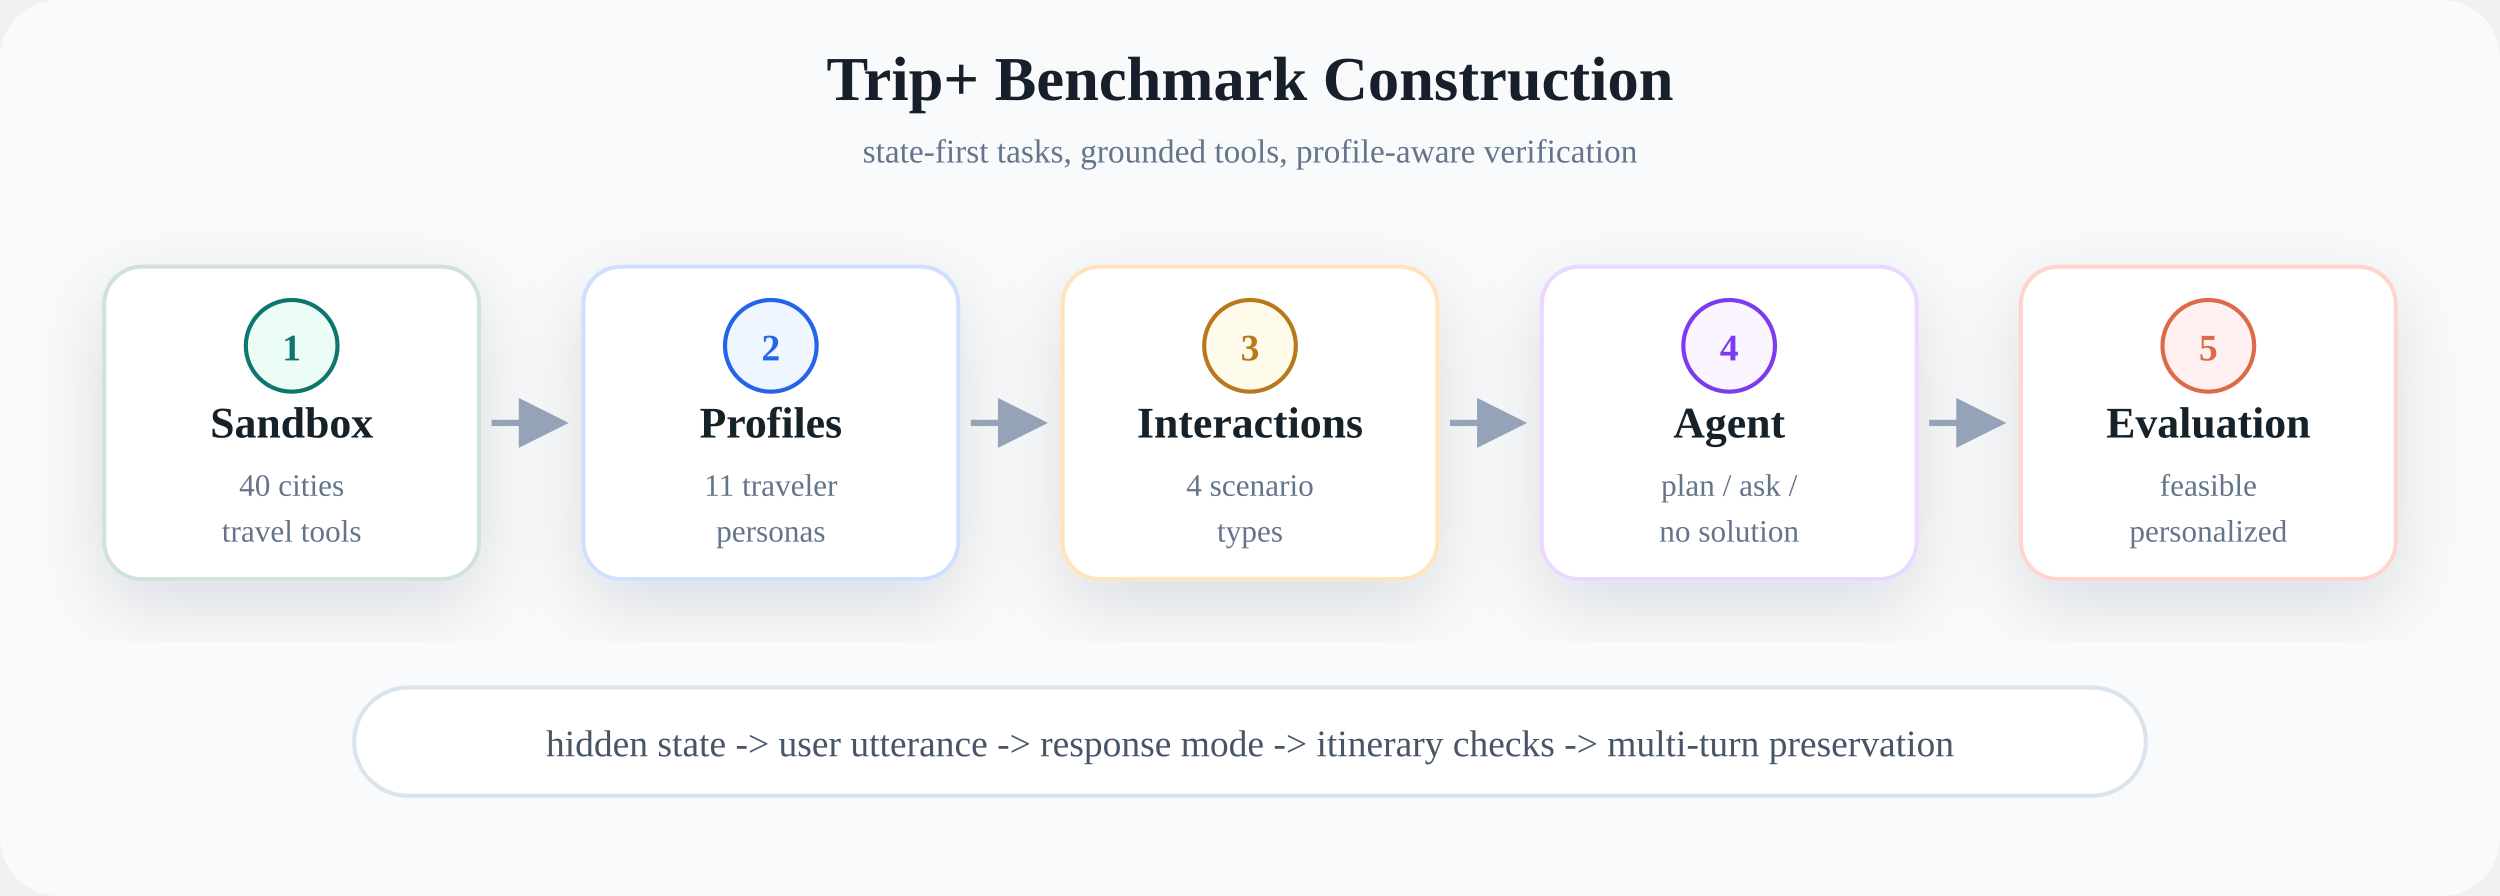
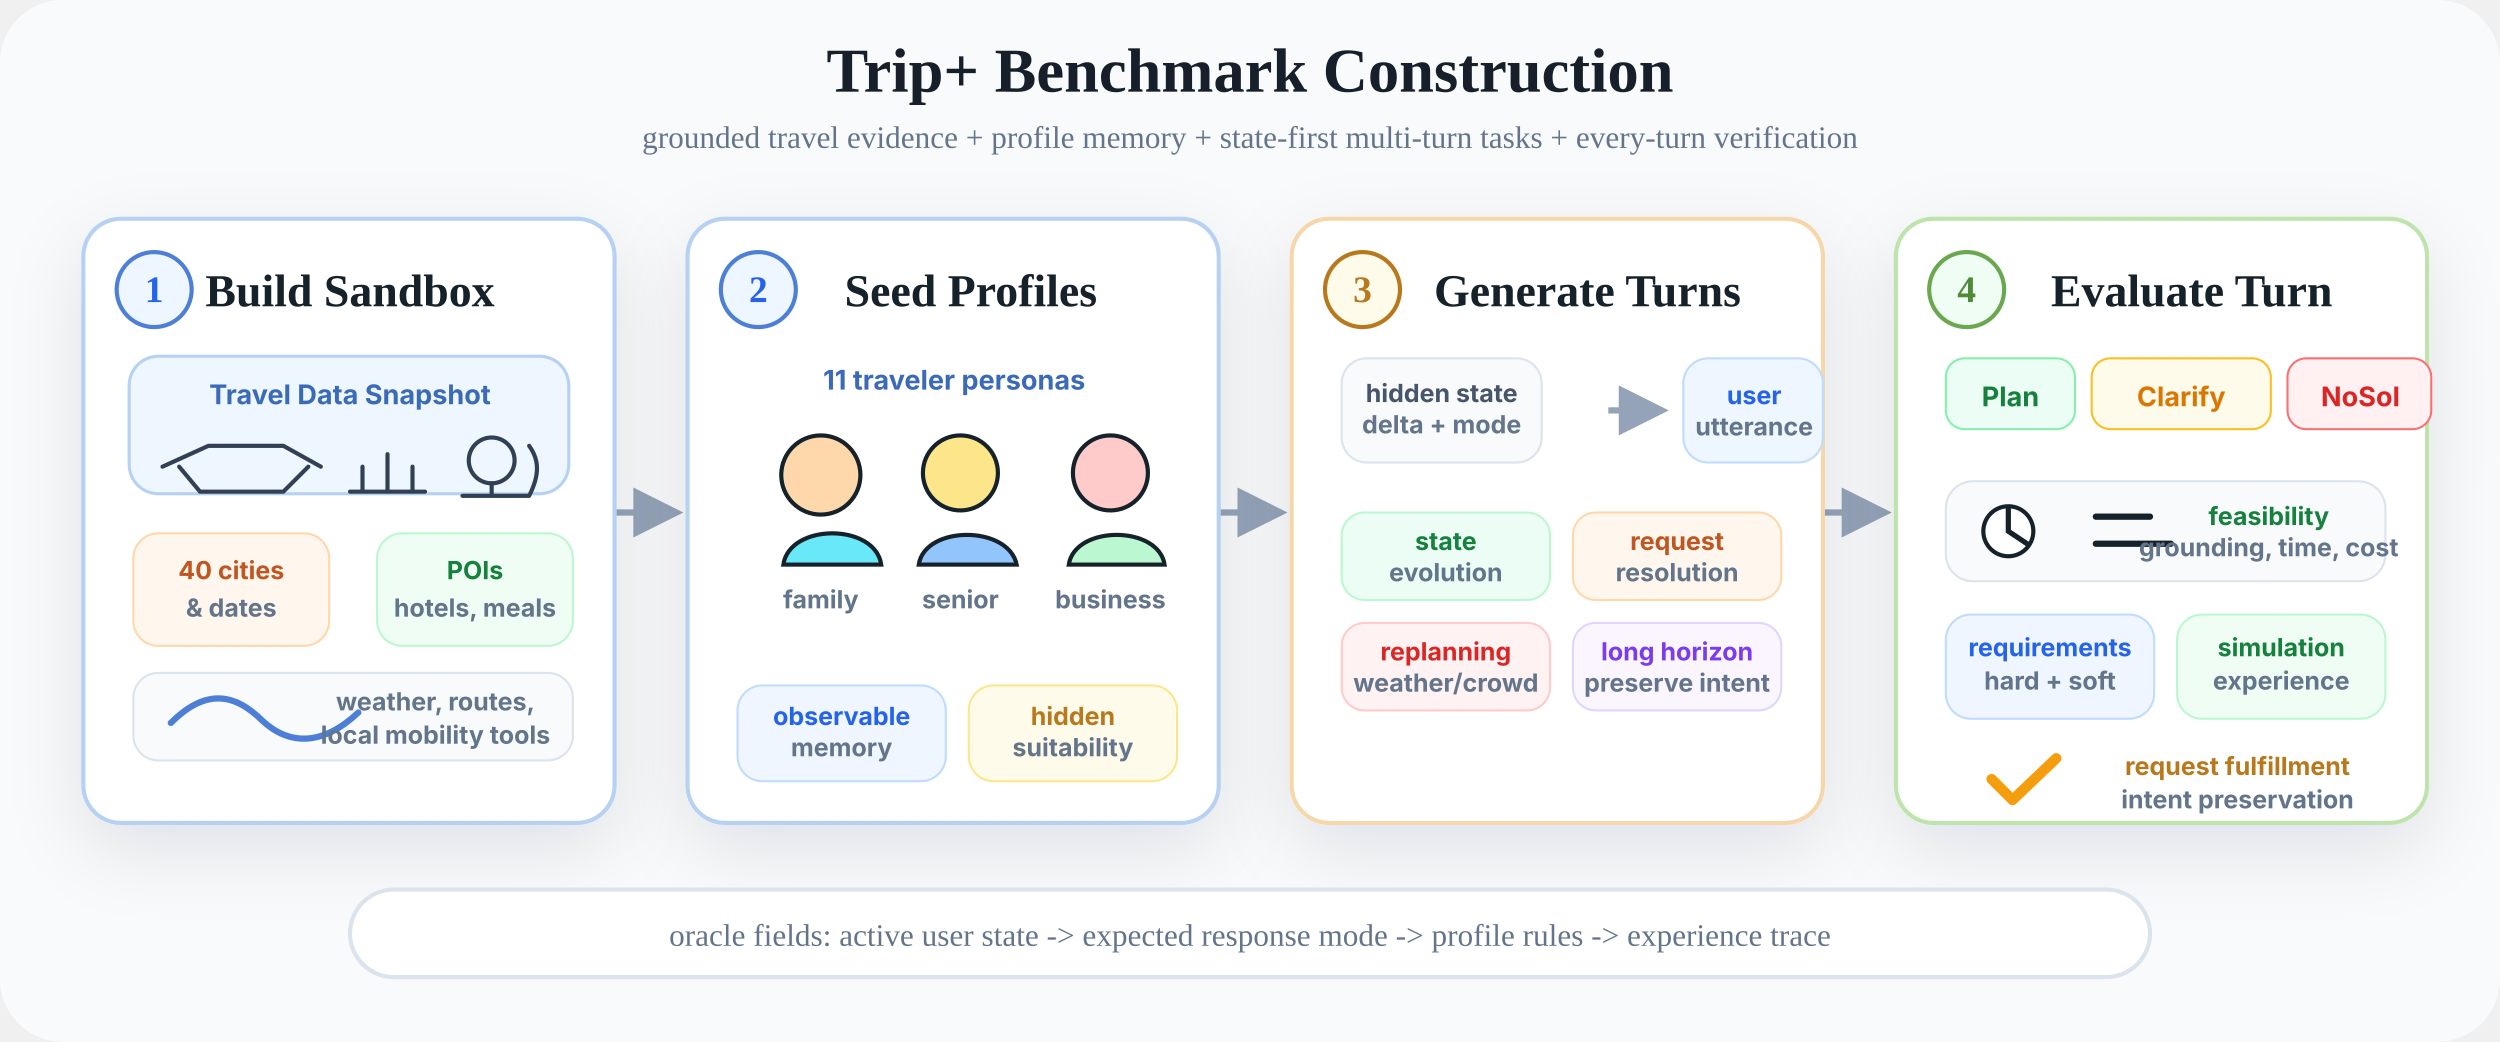
- <svg xmlns="http://www.w3.org/2000/svg" width="1200" height="430" viewBox="0 0 1200 430" role="img" aria-labelledby="title desc">
+ <svg xmlns="http://www.w3.org/2000/svg" width="1200" height="500" viewBox="0 0 1200 500" role="img" aria-labelledby="title desc">
  <defs>
-     <filter id="shadow" x="-20%" y="-20%" width="140%" height="140%">
-       <feDropShadow dx="0" dy="12" stdDeviation="18" flood-color="#0f172a" flood-opacity="0.12" />
+     <filter id="cardShadow" x="-18%" y="-18%" width="136%" height="136%">
+       <feDropShadow dx="0" dy="12" stdDeviation="18" flood-color="#0f172a" flood-opacity="0.10" />
    </filter>
    <marker id="arrow" markerWidth="12" markerHeight="12" refX="9" refY="6" orient="auto" markerUnits="strokeWidth">
      <path d="M2,2 L10,6 L2,10 Z" fill="#94a3b8" />
    </marker>
+     <style>
+       .serif{font-family:Georgia, Times New Roman, serif;}
+       .sans{font-family:-apple-system, BlinkMacSystemFont, Segoe UI, sans-serif;}
+       .title{font-size:30px;font-weight:800;fill:#17202a;}
+       .sub{font-size:15px;fill:#64748b;}
+       .num{font-size:18px;font-weight:800;}
+       .card-title{font-size:22px;font-weight:800;fill:#17202a;}
+       .chip{font-size:13px;font-weight:700;}
+       .tiny{font-size:12px;font-weight:700;}
+       .muted{fill:#64748b;}
+     </style>
  </defs>
-   <rect width="1200" height="430" rx="28" fill="#f8fafc" />
-   <text x="600" y="48" text-anchor="middle" font-family="Georgia, Times New Roman, serif" font-size="30" font-weight="700" fill="#17202a">Trip+ Benchmark Construction</text>
-   <text x="600" y="78" text-anchor="middle" font-family="Georgia, Times New Roman, serif" font-size="16" fill="#64748b">state-first tasks, grounded tools, profile-aware verification</text>
-   <g transform="translate(50 128)" filter="url(#shadow)">
-     <rect width="180" height="150" rx="18" fill="#ffffff" stroke="#cfe3dc" stroke-width="2" />
-     <circle cx="90" cy="38" r="22" fill="#ecfdf5" stroke="#0f766e" stroke-width="2" />
-     <text x="90" y="45" text-anchor="middle" font-family="Georgia, Times New Roman, serif" font-size="18" font-weight="700" fill="#0f766e">1</text>
-     <text x="90" y="82" text-anchor="middle" font-family="Georgia, Times New Roman, serif" font-size="21" font-weight="700" fill="#17202a">Sandbox</text>
-     <text x="90" y="110" text-anchor="middle" font-family="Georgia, Times New Roman, serif" font-size="15" fill="#64748b">40 cities</text>
-     <text x="90" y="132" text-anchor="middle" font-family="Georgia, Times New Roman, serif" font-size="15" fill="#64748b">travel tools</text>
+   <rect width="1200" height="500" rx="30" fill="#f8fafc" />
+   <text class="serif title" x="600" y="44" text-anchor="middle">Trip+ Benchmark Construction</text>
+   <text class="serif sub" x="600" y="71" text-anchor="middle">grounded travel evidence + profile memory + state-first multi-turn tasks + every-turn verification</text>
+   <g stroke="#94a3b8" stroke-width="3" fill="none" marker-end="url(#arrow)">
+     <line x1="295" y1="246" x2="325" y2="246" />
+     <line x1="585" y1="246" x2="615" y2="246" />
+     <line x1="875" y1="246" x2="905" y2="246" />
  </g>
-   <g transform="translate(280 128)" filter="url(#shadow)">
-     <rect width="180" height="150" rx="18" fill="#ffffff" stroke="#cfe0ff" stroke-width="2" />
-     <circle cx="90" cy="38" r="22" fill="#eff6ff" stroke="#2563eb" stroke-width="2" />
-     <text x="90" y="45" text-anchor="middle" font-family="Georgia, Times New Roman, serif" font-size="18" font-weight="700" fill="#2563eb">2</text>
-     <text x="90" y="82" text-anchor="middle" font-family="Georgia, Times New Roman, serif" font-size="21" font-weight="700" fill="#17202a">Profiles</text>
-     <text x="90" y="110" text-anchor="middle" font-family="Georgia, Times New Roman, serif" font-size="15" fill="#64748b">11 traveler</text>
-     <text x="90" y="132" text-anchor="middle" font-family="Georgia, Times New Roman, serif" font-size="15" fill="#64748b">personas</text>
+   <g transform="translate(40 105)" filter="url(#cardShadow)">
+     <rect width="255" height="290" rx="18" fill="#ffffff" stroke="#b7d1f3" stroke-width="2" />
+     <circle cx="34" cy="34" r="18" fill="#eef6ff" stroke="#4d7fd6" stroke-width="2" />
+     <text class="serif num" x="34" y="40" text-anchor="middle" fill="#2563eb">1</text>
+     <text class="serif card-title" x="128" y="42" text-anchor="middle">Build Sandbox</text>
+     <rect x="22" y="66" width="211" height="66" rx="14" fill="#eef6ff" stroke="#b7d1f3" stroke-width="1.5" />
+     <text class="sans chip" x="128" y="89" text-anchor="middle" fill="#3b6ab7">Travel Data Snapshot</text>
+     <g transform="translate(38 101)" stroke="#334155" stroke-width="2" stroke-linecap="round" stroke-linejoin="round" fill="none">
+       <path d="M0 18 L22 8 L58 8 L76 18" />
+       <path d="M8 18 L18 30 L58 30 L70 18" />
+       <path d="M108 30 V12 M96 30 V18 M120 30 V18 M90 30 H126" />
+       <circle cx="158" cy="15" r="11" />
+       <path d="M158 26 V32 M144 32 H176 M176 32 C181 22 181 15 176 8" />
+     </g>
+     <g transform="translate(24 151)">
+       <rect width="94" height="54" rx="12" fill="#fff7ed" stroke="#fed7aa" />
+       <text class="sans tiny" x="47" y="22" text-anchor="middle" fill="#c05621">40 cities</text>
+       <text class="sans tiny muted" x="47" y="40" text-anchor="middle">&amp; dates</text>
+       <rect x="117" width="94" height="54" rx="12" fill="#f0fdf4" stroke="#bbf7d0" />
+       <text class="sans tiny" x="164" y="22" text-anchor="middle" fill="#15803d">POIs</text>
+       <text class="sans tiny muted" x="164" y="40" text-anchor="middle">hotels, meals</text>
+     </g>
+     <g transform="translate(24 218)">
+       <rect width="211" height="42" rx="12" fill="#f8fafc" stroke="#dbe3ed" />
+       <path d="M18 24 C34 8 48 9 62 23 C75 35 91 35 108 19" fill="none" stroke="#4d7fd6" stroke-width="3" stroke-linecap="round" />
+       <text class="sans tiny muted" x="145" y="18" text-anchor="middle">weather, routes,</text>
+       <text class="sans tiny muted" x="145" y="34" text-anchor="middle">local mobility tools</text>
+     </g>
  </g>
-   <g transform="translate(510 128)" filter="url(#shadow)">
-     <rect width="180" height="150" rx="18" fill="#ffffff" stroke="#fde4bd" stroke-width="2" />
-     <circle cx="90" cy="38" r="22" fill="#fffbeb" stroke="#b7791f" stroke-width="2" />
-     <text x="90" y="45" text-anchor="middle" font-family="Georgia, Times New Roman, serif" font-size="18" font-weight="700" fill="#b7791f">3</text>
-     <text x="90" y="82" text-anchor="middle" font-family="Georgia, Times New Roman, serif" font-size="21" font-weight="700" fill="#17202a">Interactions</text>
-     <text x="90" y="110" text-anchor="middle" font-family="Georgia, Times New Roman, serif" font-size="15" fill="#64748b">4 scenario</text>
-     <text x="90" y="132" text-anchor="middle" font-family="Georgia, Times New Roman, serif" font-size="15" fill="#64748b">types</text>
+   <g transform="translate(330 105)" filter="url(#cardShadow)">
+     <rect width="255" height="290" rx="18" fill="#ffffff" stroke="#b7d1f3" stroke-width="2" />
+     <circle cx="34" cy="34" r="18" fill="#eef6ff" stroke="#4d7fd6" stroke-width="2" />
+     <text class="serif num" x="34" y="40" text-anchor="middle" fill="#2563eb">2</text>
+     <text class="serif card-title" x="136" y="42" text-anchor="middle">Seed Profiles</text>
+     <text class="sans chip" x="128" y="82" text-anchor="middle" fill="#3b6ab7">11 traveler personas</text>
+     <g transform="translate(38 99)">
+       <circle cx="26" cy="24" r="19" fill="#fed7aa" stroke="#17202a" stroke-width="2" />
+       <path d="M8 67 C11 47 52 47 55 67 Z" fill="#67e8f9" stroke="#17202a" stroke-width="2" />
+       <circle cx="93" cy="23" r="18" fill="#fde68a" stroke="#17202a" stroke-width="2" />
+       <path d="M73 67 C76 48 116 48 120 67 Z" fill="#93c5fd" stroke="#17202a" stroke-width="2" />
+       <circle cx="165" cy="23" r="18" fill="#fecaca" stroke="#17202a" stroke-width="2" />
+       <path d="M145 67 C148 48 188 48 191 67 Z" fill="#bbf7d0" stroke="#17202a" stroke-width="2" />
+       <text class="sans tiny muted" x="26" y="88" text-anchor="middle">family</text>
+       <text class="sans tiny muted" x="93" y="88" text-anchor="middle">senior</text>
+       <text class="sans tiny muted" x="165" y="88" text-anchor="middle">business</text>
+     </g>
+     <g transform="translate(24 224)">
+       <rect width="100" height="46" rx="12" fill="#eff6ff" stroke="#bfdbfe" />
+       <text class="sans tiny" x="50" y="19" text-anchor="middle" fill="#2563eb">observable</text>
+       <text class="sans tiny muted" x="50" y="34" text-anchor="middle">memory</text>
+       <rect x="111" width="100" height="46" rx="12" fill="#fffbeb" stroke="#fde68a" />
+       <text class="sans tiny" x="161" y="19" text-anchor="middle" fill="#b7791f">hidden</text>
+       <text class="sans tiny muted" x="161" y="34" text-anchor="middle">suitability</text>
+     </g>
  </g>
-   <g transform="translate(740 128)" filter="url(#shadow)">
-     <rect width="180" height="150" rx="18" fill="#ffffff" stroke="#ead8ff" stroke-width="2" />
-     <circle cx="90" cy="38" r="22" fill="#faf5ff" stroke="#7c3aed" stroke-width="2" />
-     <text x="90" y="45" text-anchor="middle" font-family="Georgia, Times New Roman, serif" font-size="18" font-weight="700" fill="#7c3aed">4</text>
-     <text x="90" y="82" text-anchor="middle" font-family="Georgia, Times New Roman, serif" font-size="21" font-weight="700" fill="#17202a">Agent</text>
-     <text x="90" y="110" text-anchor="middle" font-family="Georgia, Times New Roman, serif" font-size="15" fill="#64748b">plan / ask /</text>
-     <text x="90" y="132" text-anchor="middle" font-family="Georgia, Times New Roman, serif" font-size="15" fill="#64748b">no solution</text>
+   <g transform="translate(620 105)" filter="url(#cardShadow)">
+     <rect width="255" height="290" rx="18" fill="#ffffff" stroke="#f5d7ab" stroke-width="2" />
+     <circle cx="34" cy="34" r="18" fill="#fffbeb" stroke="#b7791f" stroke-width="2" />
+     <text class="serif num" x="34" y="40" text-anchor="middle" fill="#b7791f">3</text>
+     <text class="serif card-title" x="142" y="42" text-anchor="middle">Generate Turns</text>
+     <g transform="translate(24 67)">
+       <rect width="96" height="50" rx="12" fill="#f8fafc" stroke="#dbe3ed" />
+       <text class="sans tiny" x="48" y="21" text-anchor="middle" fill="#475569">hidden state</text>
+       <text class="sans tiny muted" x="48" y="36" text-anchor="middle">delta + mode</text>
+       <path d="M128 25 H154" stroke="#94a3b8" stroke-width="3" marker-end="url(#arrow)" />
+       <rect x="164" width="67" height="50" rx="12" fill="#eef6ff" stroke="#bfdbfe" />
+       <text class="sans tiny" x="198" y="22" text-anchor="middle" fill="#2563eb">user</text>
+       <text class="sans tiny muted" x="198" y="37" text-anchor="middle">utterance</text>
+     </g>
+     <g transform="translate(24 141)">
+       <rect width="100" height="42" rx="11" fill="#ecfdf5" stroke="#bbf7d0" />
+       <text class="sans tiny" x="50" y="18" text-anchor="middle" fill="#15803d">state</text>
+       <text class="sans tiny muted" x="50" y="33" text-anchor="middle">evolution</text>
+       <rect x="111" width="100" height="42" rx="11" fill="#fff7ed" stroke="#fed7aa" />
+       <text class="sans tiny" x="161" y="18" text-anchor="middle" fill="#c05621">request</text>
+       <text class="sans tiny muted" x="161" y="33" text-anchor="middle">resolution</text>
+       <rect y="53" width="100" height="42" rx="11" fill="#fef2f2" stroke="#fecaca" />
+       <text class="sans tiny" x="50" y="71" text-anchor="middle" fill="#dc2626">replanning</text>
+       <text class="sans tiny muted" x="50" y="86" text-anchor="middle">weather/crowd</text>
+       <rect x="111" y="53" width="100" height="42" rx="11" fill="#faf5ff" stroke="#ddd6fe" />
+       <text class="sans tiny" x="161" y="71" text-anchor="middle" fill="#7c3aed">long horizon</text>
+       <text class="sans tiny muted" x="161" y="86" text-anchor="middle">preserve intent</text>
+     </g>
  </g>
-   <g transform="translate(970 128)" filter="url(#shadow)">
-     <rect width="180" height="150" rx="18" fill="#ffffff" stroke="#ffd4cc" stroke-width="2" />
-     <circle cx="90" cy="38" r="22" fill="#fff1f2" stroke="#dc6b4a" stroke-width="2" />
-     <text x="90" y="45" text-anchor="middle" font-family="Georgia, Times New Roman, serif" font-size="18" font-weight="700" fill="#dc6b4a">5</text>
-     <text x="90" y="82" text-anchor="middle" font-family="Georgia, Times New Roman, serif" font-size="21" font-weight="700" fill="#17202a">Evaluation</text>
-     <text x="90" y="110" text-anchor="middle" font-family="Georgia, Times New Roman, serif" font-size="15" fill="#64748b">feasible</text>
-     <text x="90" y="132" text-anchor="middle" font-family="Georgia, Times New Roman, serif" font-size="15" fill="#64748b">personalized</text>
+   <g transform="translate(910 105)" filter="url(#cardShadow)">
+     <rect width="255" height="290" rx="18" fill="#ffffff" stroke="#bfe3ad" stroke-width="2" />
+     <circle cx="34" cy="34" r="18" fill="#f0fdf4" stroke="#6aa84f" stroke-width="2" />
+     <text class="serif num" x="34" y="40" text-anchor="middle" fill="#4f8a34">4</text>
+     <text class="serif card-title" x="142" y="42" text-anchor="middle">Evaluate Turn</text>
+     <g transform="translate(24 67)">
+       <rect width="62" height="34" rx="9" fill="#ecfdf5" stroke="#86efac" />
+       <text class="sans chip" x="31" y="23" text-anchor="middle" fill="#15803d">Plan</text>
+       <rect x="70" width="86" height="34" rx="9" fill="#fffbeb" stroke="#fbbf24" />
+       <text class="sans chip" x="113" y="23" text-anchor="middle" fill="#d97706">Clarify</text>
+       <rect x="164" width="69" height="34" rx="9" fill="#fff1f2" stroke="#f87171" />
+       <text class="sans chip" x="199" y="23" text-anchor="middle" fill="#dc2626">NoSol</text>
+     </g>
+     <g transform="translate(24 126)">
+       <rect width="211" height="48" rx="13" fill="#f8fafc" stroke="#dbe3ed" />
+       <circle cx="30" cy="24" r="12" fill="#ffffff" stroke="#17202a" stroke-width="2" />
+       <path d="M30 13 V24 L39 30" stroke="#17202a" stroke-width="2.5" fill="none" stroke-linecap="round" />
+       <path d="M72 17 H98 M72 30 H108" stroke="#17202a" stroke-width="3" stroke-linecap="round" />
+       <text class="sans tiny" x="155" y="21" text-anchor="middle" fill="#15803d">feasibility</text>
+       <text class="sans tiny muted" x="155" y="36" text-anchor="middle">grounding, time, cost</text>
+     </g>
+     <g transform="translate(24 190)">
+       <rect width="100" height="50" rx="12" fill="#eff6ff" stroke="#bfdbfe" />
+       <text class="sans tiny" x="50" y="20" text-anchor="middle" fill="#2563eb">requirements</text>
+       <text class="sans tiny muted" x="50" y="36" text-anchor="middle">hard + soft</text>
+       <rect x="111" width="100" height="50" rx="12" fill="#f0fdf4" stroke="#bbf7d0" />
+       <text class="sans tiny" x="161" y="20" text-anchor="middle" fill="#15803d">simulation</text>
+       <text class="sans tiny muted" x="161" y="36" text-anchor="middle">experience</text>
+     </g>
+     <g transform="translate(24 253)">
+       <path d="M22 16 L32 26 L53 6" fill="none" stroke="#f59e0b" stroke-width="5" stroke-linecap="round" stroke-linejoin="round" />
+       <text class="sans tiny" x="140" y="14" text-anchor="middle" fill="#b7791f">request fulfillment</text>
+       <text class="sans tiny muted" x="140" y="30" text-anchor="middle">intent preservation</text>
+     </g>
  </g>
-   <g stroke="#94a3b8" stroke-width="3" fill="none" marker-end="url(#arrow)">
-     <line x1="236" y1="203" x2="270" y2="203" />
-     <line x1="466" y1="203" x2="500" y2="203" />
-     <line x1="696" y1="203" x2="730" y2="203" />
-     <line x1="926" y1="203" x2="960" y2="203" />
-   </g>
-   <g transform="translate(170 330)">
-     <rect width="860" height="52" rx="26" fill="#ffffff" stroke="#dbe3ed" stroke-width="2" />
-     <text x="430" y="33" text-anchor="middle" font-family="Georgia, Times New Roman, serif" font-size="18" fill="#475569">hidden state -&gt; user utterance -&gt; response mode -&gt; itinerary checks -&gt; multi-turn preservation</text>
+   <g transform="translate(168 427)">
+     <rect width="864" height="42" rx="21" fill="#ffffff" stroke="#dbe3ed" stroke-width="2" />
+     <text class="serif sub" x="432" y="27" text-anchor="middle">oracle fields: active user state -&gt; expected response mode -&gt; profile rules -&gt; experience trace</text>
  </g>
</svg>
